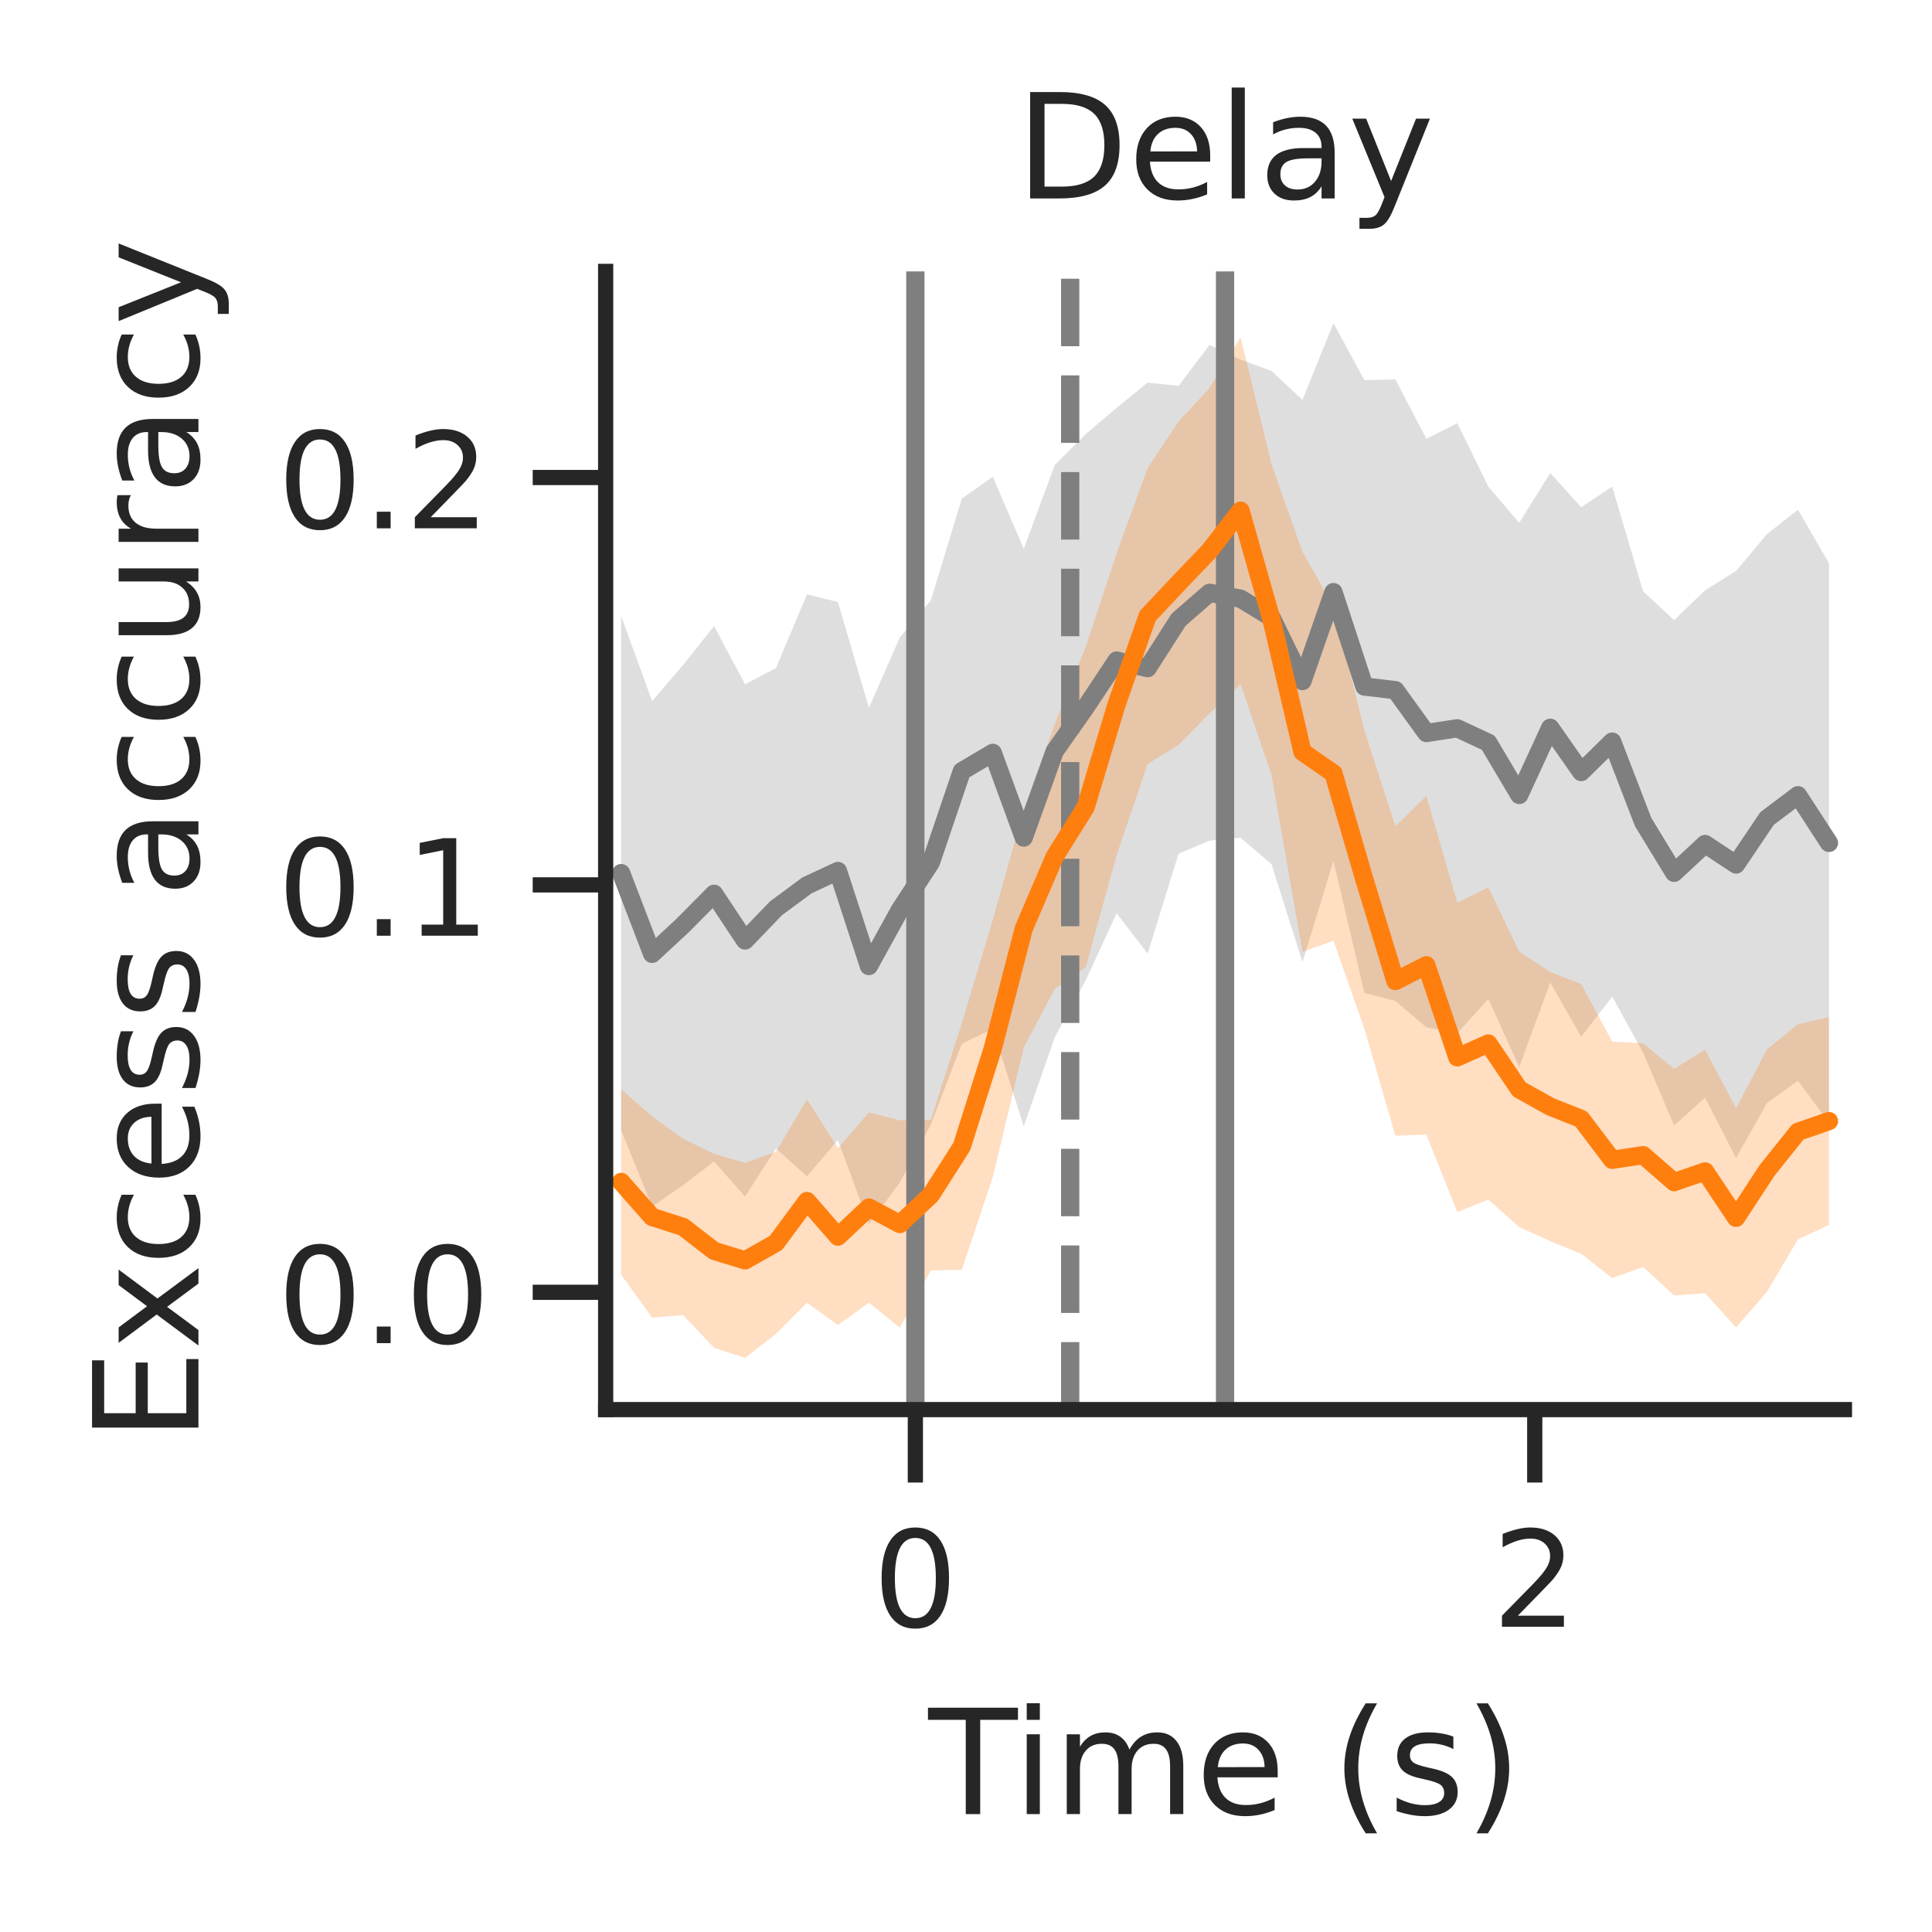
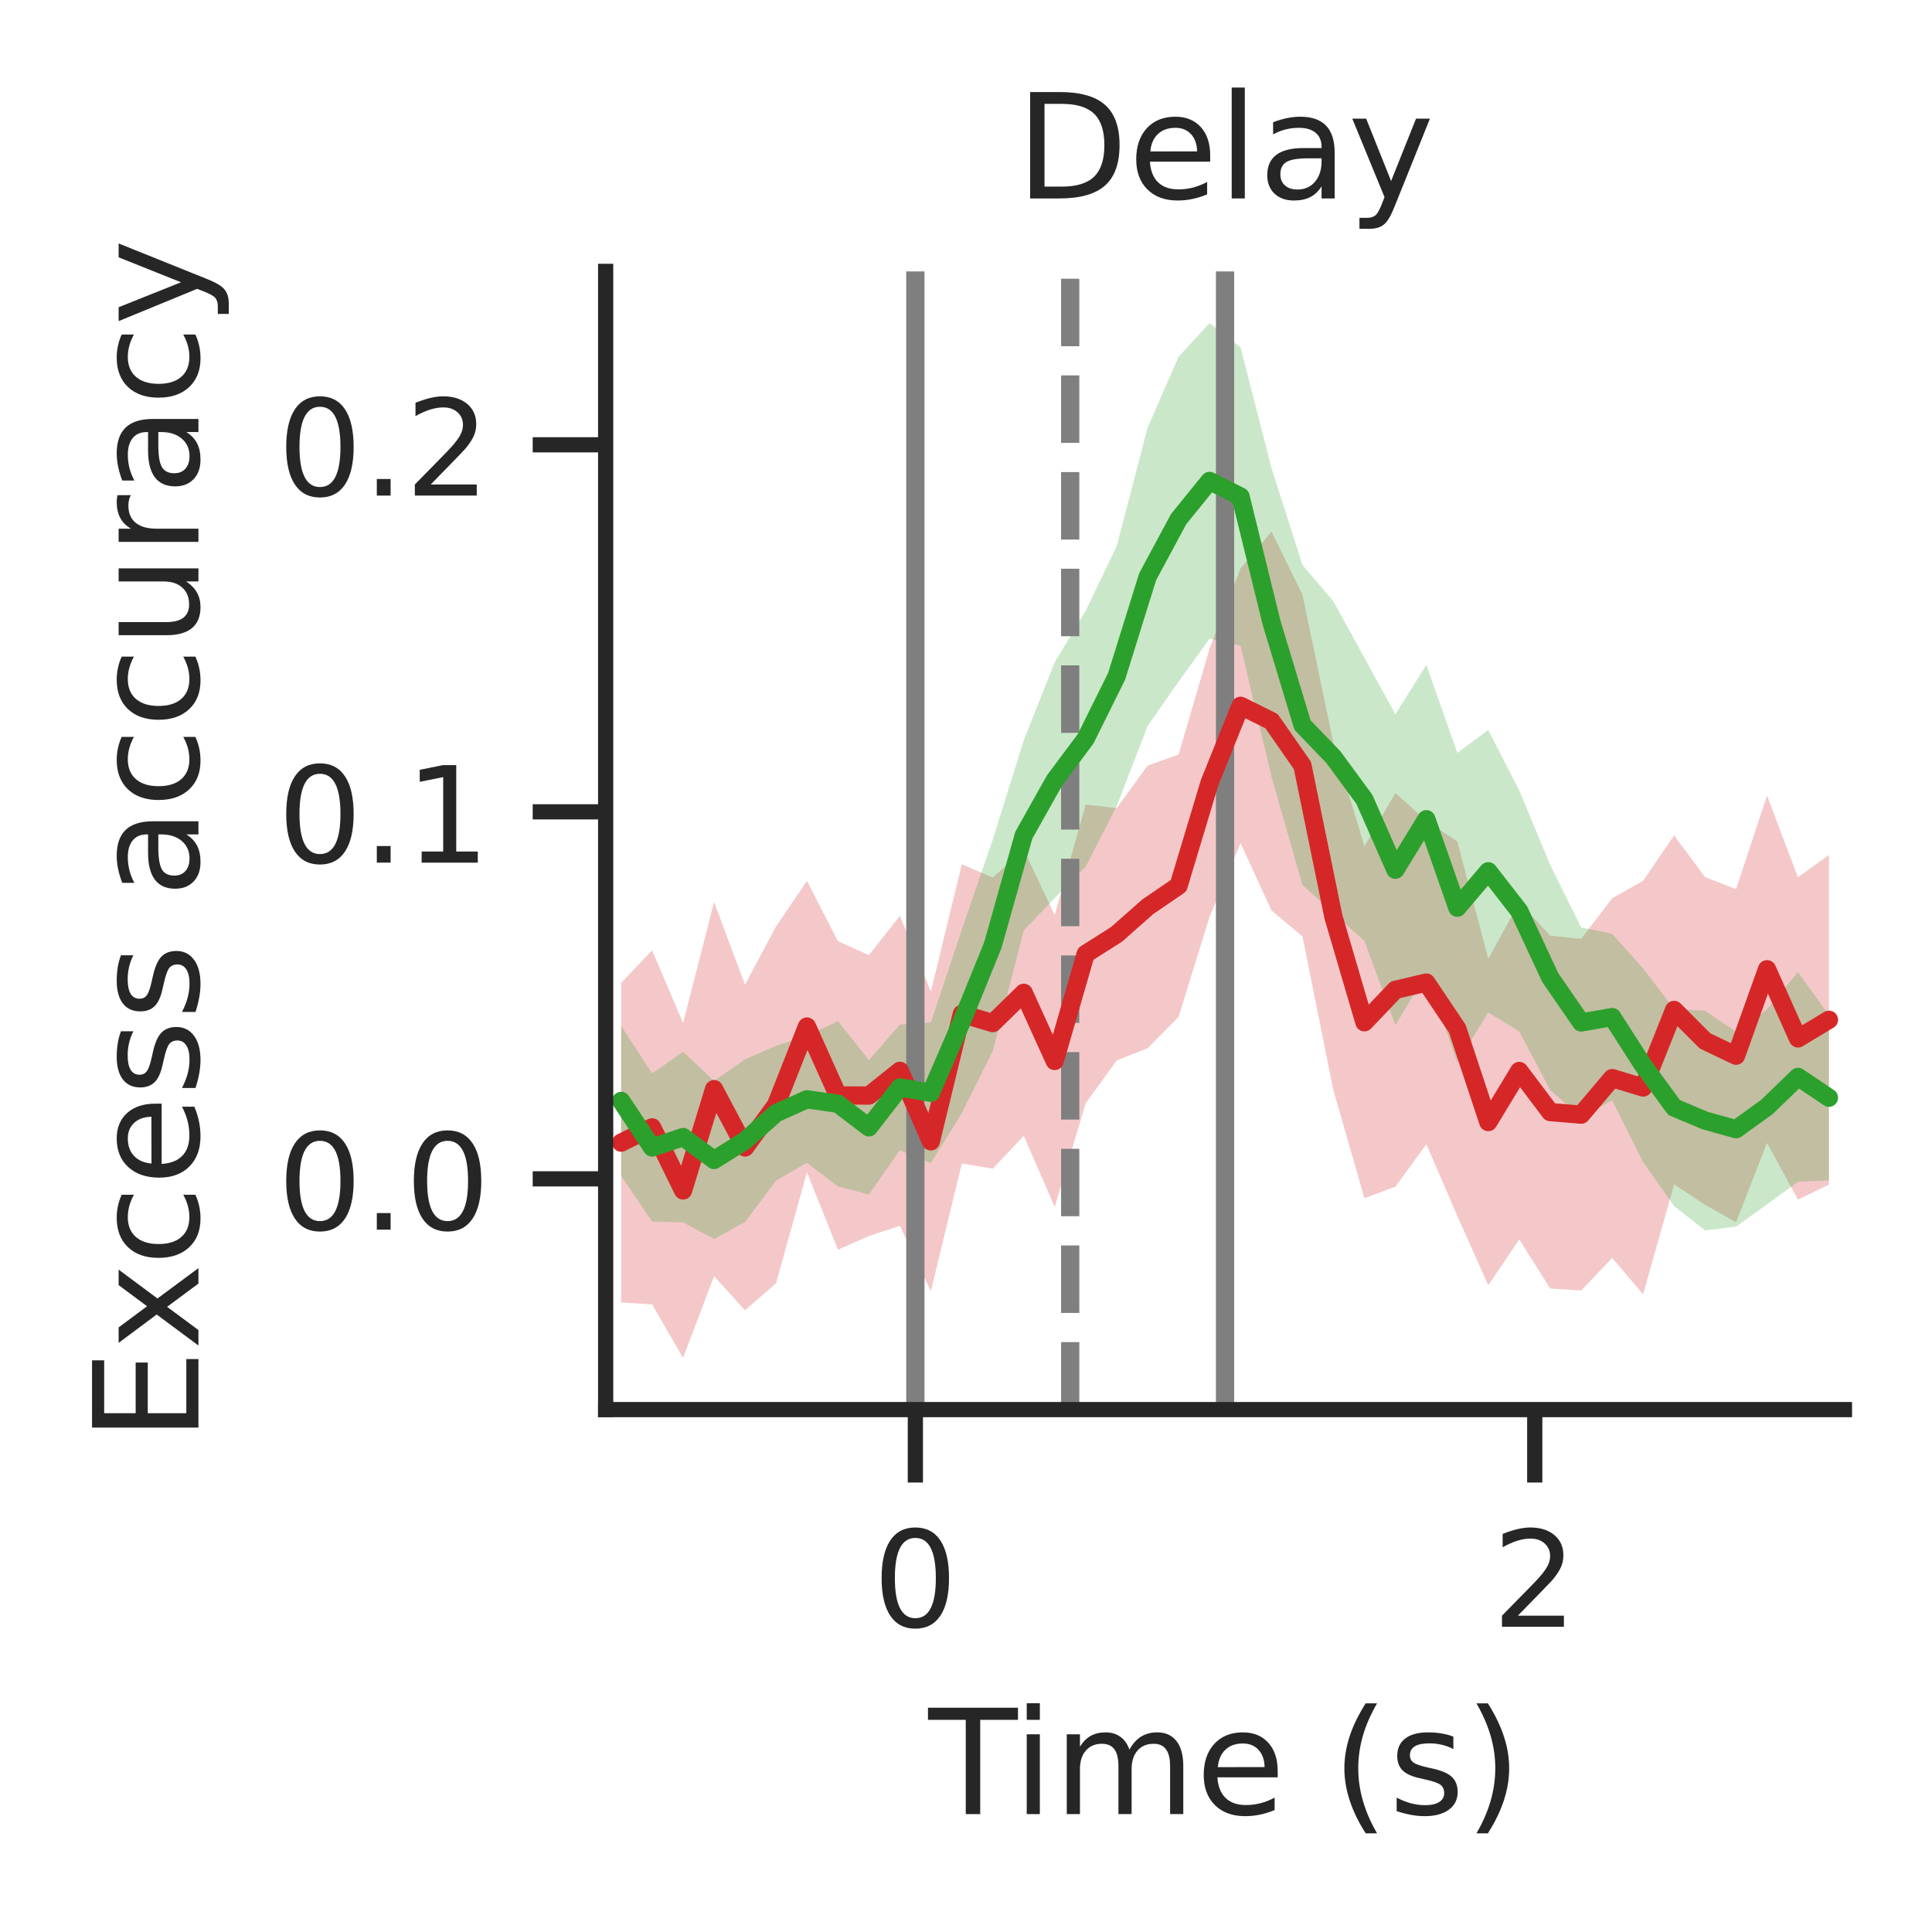
<svg xmlns="http://www.w3.org/2000/svg" xmlns:xlink="http://www.w3.org/1999/xlink" width="158.88pt" height="158.88pt" viewBox="0 0 158.88 158.88" version="1.1">
  <defs>
    <style type="text/css">*{stroke-linejoin: round; stroke-linecap: butt}</style>
  </defs>
  <g id="figure_1">
    <g id="patch_1">
      <path d="M 0 158.88  L 158.88 158.88  L 158.88 0  L 0 0  z " style="fill: #ffffff" />
    </g>
    <g id="axes_1">
      <g id="patch_2">
        <path d="M 49.807 115.92  L 151.68 115.92  L 151.68 22.318  L 49.807 22.318  z " style="fill: #ffffff" />
      </g>
      <g id="matplotlib.axis_1">
        <g id="xtick_1">
          <g id="line2d_1">
            <defs>
-               <path id="me24b5e9273" d="M 0 0  L 0 6  " style="stroke: #262626; stroke-width: 1.25" />
+               <path id="mcfb6fff69d" d="M 0 0  L 0 6  " style="stroke: #262626; stroke-width: 1.25" />
            </defs>
            <g>
-               <use xlink:href="#me24b5e9273" x="75.275" y="115.92" style="fill: #262626; stroke: #262626; stroke-width: 1.25" />
+               <use xlink:href="#mcfb6fff69d" x="75.275" y="115.92" style="fill: #262626; stroke: #262626; stroke-width: 1.25" />
            </g>
          </g>
          <g id="text_1">
            <g style="fill: #262626" transform="translate(71.7759 133.7781) scale(0.11 -0.11)">
              <defs>
                <path id="DejaVuSans-30" d="M 2034 4250  Q 1547 4250 1301 3770  Q 1056 3291 1056 2328  Q 1056 1369 1301 889  Q 1547 409 2034 409  Q 2525 409 2770 889  Q 3016 1369 3016 2328  Q 3016 3291 2770 3770  Q 2525 4250 2034 4250  z M 2034 4750  Q 2819 4750 3233 4129  Q 3647 3509 3647 2328  Q 3647 1150 3233 529  Q 2819 -91 2034 -91  Q 1250 -91 836 529  Q 422 1150 422 2328  Q 422 3509 836 4129  Q 1250 4750 2034 4750  z " transform="scale(0.015625)" />
              </defs>
              <use xlink:href="#DejaVuSans-30" />
            </g>
          </g>
        </g>
        <g id="xtick_2">
          <g id="line2d_2">
            <g>
-               <use xlink:href="#me24b5e9273" x="126.211" y="115.92" style="fill: #262626; stroke: #262626; stroke-width: 1.25" />
+               <use xlink:href="#mcfb6fff69d" x="126.211" y="115.92" style="fill: #262626; stroke: #262626; stroke-width: 1.25" />
            </g>
          </g>
          <g id="text_2">
            <g style="fill: #262626" transform="translate(122.7121 133.7781) scale(0.11 -0.11)">
              <defs>
                <path id="DejaVuSans-32" d="M 1228 531  L 3431 531  L 3431 0  L 469 0  L 469 531  Q 828 903 1448 1529  Q 2069 2156 2228 2338  Q 2531 2678 2651 2914  Q 2772 3150 2772 3378  Q 2772 3750 2511 3984  Q 2250 4219 1831 4219  Q 1534 4219 1204 4116  Q 875 4013 500 3803  L 500 4441  Q 881 4594 1212 4672  Q 1544 4750 1819 4750  Q 2544 4750 2975 4387  Q 3406 4025 3406 3419  Q 3406 3131 3298 2873  Q 3191 2616 2906 2266  Q 2828 2175 2409 1742  Q 1991 1309 1228 531  z " transform="scale(0.015625)" />
              </defs>
              <use xlink:href="#DejaVuSans-32" />
            </g>
          </g>
        </g>
        <g id="text_3">
          <g style="fill: #262626" transform="translate(76.34867 149.1839) scale(0.12 -0.12)">
            <defs>
              <path id="DejaVuSans-54" d="M -19 4666  L 3928 4666  L 3928 4134  L 2272 4134  L 2272 0  L 1638 0  L 1638 4134  L -19 4134  L -19 4666  z " transform="scale(0.015625)" />
              <path id="DejaVuSans-69" d="M 603 3500  L 1178 3500  L 1178 0  L 603 0  L 603 3500  z M 603 4863  L 1178 4863  L 1178 4134  L 603 4134  L 603 4863  z " transform="scale(0.015625)" />
              <path id="DejaVuSans-6d" d="M 3328 2828  Q 3544 3216 3844 3400  Q 4144 3584 4550 3584  Q 5097 3584 5394 3201  Q 5691 2819 5691 2113  L 5691 0  L 5113 0  L 5113 2094  Q 5113 2597 4934 2840  Q 4756 3084 4391 3084  Q 3944 3084 3684 2787  Q 3425 2491 3425 1978  L 3425 0  L 2847 0  L 2847 2094  Q 2847 2600 2669 2842  Q 2491 3084 2119 3084  Q 1678 3084 1418 2786  Q 1159 2488 1159 1978  L 1159 0  L 581 0  L 581 3500  L 1159 3500  L 1159 2956  Q 1356 3278 1631 3431  Q 1906 3584 2284 3584  Q 2666 3584 2933 3390  Q 3200 3197 3328 2828  z " transform="scale(0.015625)" />
              <path id="DejaVuSans-65" d="M 3597 1894  L 3597 1613  L 953 1613  Q 991 1019 1311 708  Q 1631 397 2203 397  Q 2534 397 2845 478  Q 3156 559 3463 722  L 3463 178  Q 3153 47 2828 -22  Q 2503 -91 2169 -91  Q 1331 -91 842 396  Q 353 884 353 1716  Q 353 2575 817 3079  Q 1281 3584 2069 3584  Q 2775 3584 3186 3129  Q 3597 2675 3597 1894  z M 3022 2063  Q 3016 2534 2758 2815  Q 2500 3097 2075 3097  Q 1594 3097 1305 2825  Q 1016 2553 972 2059  L 3022 2063  z " transform="scale(0.015625)" />
              <path id="DejaVuSans-20" transform="scale(0.015625)" />
              <path id="DejaVuSans-28" d="M 1984 4856  Q 1566 4138 1362 3434  Q 1159 2731 1159 2009  Q 1159 1288 1364 580  Q 1569 -128 1984 -844  L 1484 -844  Q 1016 -109 783 600  Q 550 1309 550 2009  Q 550 2706 781 3412  Q 1013 4119 1484 4856  L 1984 4856  z " transform="scale(0.015625)" />
              <path id="DejaVuSans-73" d="M 2834 3397  L 2834 2853  Q 2591 2978 2328 3040  Q 2066 3103 1784 3103  Q 1356 3103 1142 2972  Q 928 2841 928 2578  Q 928 2378 1081 2264  Q 1234 2150 1697 2047  L 1894 2003  Q 2506 1872 2764 1633  Q 3022 1394 3022 966  Q 3022 478 2636 193  Q 2250 -91 1575 -91  Q 1294 -91 989 -36  Q 684 19 347 128  L 347 722  Q 666 556 975 473  Q 1284 391 1588 391  Q 1994 391 2212 530  Q 2431 669 2431 922  Q 2431 1156 2273 1281  Q 2116 1406 1581 1522  L 1381 1569  Q 847 1681 609 1914  Q 372 2147 372 2553  Q 372 3047 722 3315  Q 1072 3584 1716 3584  Q 2034 3584 2315 3537  Q 2597 3491 2834 3397  z " transform="scale(0.015625)" />
              <path id="DejaVuSans-29" d="M 513 4856  L 1013 4856  Q 1481 4119 1714 3412  Q 1947 2706 1947 2009  Q 1947 1309 1714 600  Q 1481 -109 1013 -844  L 513 -844  Q 928 -128 1133 580  Q 1338 1288 1338 2009  Q 1338 2731 1133 3434  Q 928 4138 513 4856  z " transform="scale(0.015625)" />
            </defs>
            <use xlink:href="#DejaVuSans-54" />
            <use xlink:href="#DejaVuSans-69" transform="translate(57.95898 0)" />
            <use xlink:href="#DejaVuSans-6d" transform="translate(85.74219 0)" />
            <use xlink:href="#DejaVuSans-65" transform="translate(183.1543 0)" />
            <use xlink:href="#DejaVuSans-20" transform="translate(244.6777 0)" />
            <use xlink:href="#DejaVuSans-28" transform="translate(276.4648 0)" />
            <use xlink:href="#DejaVuSans-73" transform="translate(315.4785 0)" />
            <use xlink:href="#DejaVuSans-29" transform="translate(367.5781 0)" />
          </g>
        </g>
      </g>
      <g id="matplotlib.axis_2">
        <g id="ytick_1">
          <g id="line2d_3">
            <defs>
-               <path id="m952d4ac8c6" d="M 0 0  L -6 0  " style="stroke: #262626; stroke-width: 1.25" />
+               <path id="m1c0256b6f8" d="M 0 0  L -6 0  " style="stroke: #262626; stroke-width: 1.25" />
            </defs>
            <g>
-               <use xlink:href="#m952d4ac8c6" x="49.807" y="106.275" style="fill: #262626; stroke: #262626; stroke-width: 1.25" />
+               <use xlink:href="#m1c0256b6f8" x="49.807" y="96.943" style="fill: #262626; stroke: #262626; stroke-width: 1.25" />
            </g>
          </g>
          <g id="text_4">
-             <g style="fill: #262626" transform="translate(22.81375 110.4543) scale(0.11 -0.11)">
+             <g style="fill: #262626" transform="translate(22.81375 101.1222) scale(0.11 -0.11)">
              <defs>
                <path id="DejaVuSans-2e" d="M 684 794  L 1344 794  L 1344 0  L 684 0  L 684 794  z " transform="scale(0.015625)" />
              </defs>
              <use xlink:href="#DejaVuSans-30" />
              <use xlink:href="#DejaVuSans-2e" transform="translate(63.62305 0)" />
              <use xlink:href="#DejaVuSans-30" transform="translate(95.41016 0)" />
            </g>
          </g>
        </g>
        <g id="ytick_2">
          <g id="line2d_4">
            <g>
-               <use xlink:href="#m952d4ac8c6" x="49.807" y="72.771" style="fill: #262626; stroke: #262626; stroke-width: 1.25" />
+               <use xlink:href="#m1c0256b6f8" x="49.807" y="66.76" style="fill: #262626; stroke: #262626; stroke-width: 1.25" />
            </g>
          </g>
          <g id="text_5">
-             <g style="fill: #262626" transform="translate(22.81375 76.95026) scale(0.11 -0.11)">
+             <g style="fill: #262626" transform="translate(22.81375 70.93899) scale(0.11 -0.11)">
              <defs>
                <path id="DejaVuSans-31" d="M 794 531  L 1825 531  L 1825 4091  L 703 3866  L 703 4441  L 1819 4666  L 2450 4666  L 2450 531  L 3481 531  L 3481 0  L 794 0  L 794 531  z " transform="scale(0.015625)" />
              </defs>
              <use xlink:href="#DejaVuSans-30" />
              <use xlink:href="#DejaVuSans-2e" transform="translate(63.62305 0)" />
              <use xlink:href="#DejaVuSans-31" transform="translate(95.41016 0)" />
            </g>
          </g>
        </g>
        <g id="ytick_3">
          <g id="line2d_5">
            <g>
-               <use xlink:href="#m952d4ac8c6" x="49.807" y="39.267" style="fill: #262626; stroke: #262626; stroke-width: 1.25" />
+               <use xlink:href="#m1c0256b6f8" x="49.807" y="36.577" style="fill: #262626; stroke: #262626; stroke-width: 1.25" />
            </g>
          </g>
          <g id="text_6">
-             <g style="fill: #262626" transform="translate(22.81375 43.44623) scale(0.11 -0.11)">
+             <g style="fill: #262626" transform="translate(22.81375 40.75574) scale(0.11 -0.11)">
              <use xlink:href="#DejaVuSans-30" />
              <use xlink:href="#DejaVuSans-2e" transform="translate(63.62305 0)" />
              <use xlink:href="#DejaVuSans-32" transform="translate(95.41016 0)" />
            </g>
          </g>
        </g>
        <g id="text_7">
          <g style="fill: #262626" transform="translate(16.31812 118.5768) rotate(-90) scale(0.12 -0.12)">
            <defs>
              <path id="DejaVuSans-45" d="M 628 4666  L 3578 4666  L 3578 4134  L 1259 4134  L 1259 2753  L 3481 2753  L 3481 2222  L 1259 2222  L 1259 531  L 3634 531  L 3634 0  L 628 0  L 628 4666  z " transform="scale(0.015625)" />
              <path id="DejaVuSans-78" d="M 3513 3500  L 2247 1797  L 3578 0  L 2900 0  L 1881 1375  L 863 0  L 184 0  L 1544 1831  L 300 3500  L 978 3500  L 1906 2253  L 2834 3500  L 3513 3500  z " transform="scale(0.015625)" />
              <path id="DejaVuSans-63" d="M 3122 3366  L 3122 2828  Q 2878 2963 2633 3030  Q 2388 3097 2138 3097  Q 1578 3097 1268 2742  Q 959 2388 959 1747  Q 959 1106 1268 751  Q 1578 397 2138 397  Q 2388 397 2633 464  Q 2878 531 3122 666  L 3122 134  Q 2881 22 2623 -34  Q 2366 -91 2075 -91  Q 1284 -91 818 406  Q 353 903 353 1747  Q 353 2603 823 3093  Q 1294 3584 2113 3584  Q 2378 3584 2631 3529  Q 2884 3475 3122 3366  z " transform="scale(0.015625)" />
              <path id="DejaVuSans-61" d="M 2194 1759  Q 1497 1759 1228 1600  Q 959 1441 959 1056  Q 959 750 1161 570  Q 1363 391 1709 391  Q 2188 391 2477 730  Q 2766 1069 2766 1631  L 2766 1759  L 2194 1759  z M 3341 1997  L 3341 0  L 2766 0  L 2766 531  Q 2569 213 2275 61  Q 1981 -91 1556 -91  Q 1019 -91 701 211  Q 384 513 384 1019  Q 384 1609 779 1909  Q 1175 2209 1959 2209  L 2766 2209  L 2766 2266  Q 2766 2663 2505 2880  Q 2244 3097 1772 3097  Q 1472 3097 1187 3025  Q 903 2953 641 2809  L 641 3341  Q 956 3463 1253 3523  Q 1550 3584 1831 3584  Q 2591 3584 2966 3190  Q 3341 2797 3341 1997  z " transform="scale(0.015625)" />
              <path id="DejaVuSans-75" d="M 544 1381  L 544 3500  L 1119 3500  L 1119 1403  Q 1119 906 1312 657  Q 1506 409 1894 409  Q 2359 409 2629 706  Q 2900 1003 2900 1516  L 2900 3500  L 3475 3500  L 3475 0  L 2900 0  L 2900 538  Q 2691 219 2414 64  Q 2138 -91 1772 -91  Q 1169 -91 856 284  Q 544 659 544 1381  z M 1991 3584  L 1991 3584  z " transform="scale(0.015625)" />
              <path id="DejaVuSans-72" d="M 2631 2963  Q 2534 3019 2420 3045  Q 2306 3072 2169 3072  Q 1681 3072 1420 2755  Q 1159 2438 1159 1844  L 1159 0  L 581 0  L 581 3500  L 1159 3500  L 1159 2956  Q 1341 3275 1631 3429  Q 1922 3584 2338 3584  Q 2397 3584 2469 3576  Q 2541 3569 2628 3553  L 2631 2963  z " transform="scale(0.015625)" />
              <path id="DejaVuSans-79" d="M 2059 -325  Q 1816 -950 1584 -1140  Q 1353 -1331 966 -1331  L 506 -1331  L 506 -850  L 844 -850  Q 1081 -850 1212 -737  Q 1344 -625 1503 -206  L 1606 56  L 191 3500  L 800 3500  L 1894 763  L 2988 3500  L 3597 3500  L 2059 -325  z " transform="scale(0.015625)" />
            </defs>
            <use xlink:href="#DejaVuSans-45" />
            <use xlink:href="#DejaVuSans-78" transform="translate(63.18359 0)" />
            <use xlink:href="#DejaVuSans-63" transform="translate(120.6133 0)" />
            <use xlink:href="#DejaVuSans-65" transform="translate(175.5938 0)" />
            <use xlink:href="#DejaVuSans-73" transform="translate(237.1172 0)" />
            <use xlink:href="#DejaVuSans-73" transform="translate(289.2168 0)" />
            <use xlink:href="#DejaVuSans-20" transform="translate(341.3164 0)" />
            <use xlink:href="#DejaVuSans-61" transform="translate(373.1035 0)" />
            <use xlink:href="#DejaVuSans-63" transform="translate(434.3828 0)" />
            <use xlink:href="#DejaVuSans-63" transform="translate(489.3633 0)" />
            <use xlink:href="#DejaVuSans-75" transform="translate(544.3438 0)" />
            <use xlink:href="#DejaVuSans-72" transform="translate(607.7227 0)" />
            <use xlink:href="#DejaVuSans-61" transform="translate(648.8359 0)" />
            <use xlink:href="#DejaVuSans-63" transform="translate(710.1152 0)" />
            <use xlink:href="#DejaVuSans-79" transform="translate(765.0957 0)" />
          </g>
        </g>
      </g>
      <g id="FillBetweenPolyCollection_1">
-         <path d="M 51.081 50.657  L 51.081 92.946  L 53.627 99.227  L 56.174 97.463  L 58.721 95.519  L 61.268 98.405  L 63.815 94.447  L 66.361 96.744  L 68.908 93.743  L 71.455 100.676  L 74.002 97.238  L 76.549 92.476  L 79.095 85.84  L 81.642 84.614  L 84.189 92.627  L 86.736 85.308  L 89.283 80.618  L 91.83 75.103  L 94.376 78.424  L 96.923 70.199  L 99.47 69.131  L 102.017 68.891  L 104.564 71.066  L 107.11 79.125  L 109.657 70.809  L 112.204 81.651  L 114.751 82.315  L 117.298 84.481  L 119.844 84.981  L 122.391 82.149  L 124.938 87.749  L 127.485 80.799  L 130.032 85.264  L 132.578 81.959  L 135.125 86.573  L 137.672 92.559  L 140.219 90.273  L 142.766 95.233  L 145.312 90.704  L 147.859 88.878  L 150.406 92.314  L 150.406 46.322  L 150.406 46.322  L 147.859 41.913  L 145.312 43.922  L 142.766 46.956  L 140.219 48.54  L 137.672 50.993  L 135.125 48.631  L 132.578 40.014  L 130.032 41.715  L 127.485 38.896  L 124.938 42.998  L 122.391 40.011  L 119.844 34.802  L 117.298 36.08  L 114.751 31.198  L 112.204 31.264  L 109.657 26.573  L 107.11 32.887  L 104.564 30.502  L 102.017 29.573  L 99.47 28.361  L 96.923 31.73  L 94.376 31.464  L 91.83 33.541  L 89.283 35.694  L 86.736 38.244  L 84.189 45.13  L 81.642 39.209  L 79.095 41  L 76.549 49.378  L 74.002 52.409  L 71.455 58.209  L 68.908 49.51  L 66.361 48.88  L 63.815 54.94  L 61.268 56.276  L 58.721 51.483  L 56.174 54.686  L 53.627 57.654  L 51.081 50.657  z " clip-path="url(#pb0ac28dce3)" style="fill: #7f7f7f; fill-opacity: 0.25" />
+         <path d="M 51.081 80.825  L 51.081 107.109  L 53.627 107.269  L 56.174 111.665  L 58.721 104.951  L 61.268 107.754  L 63.815 105.538  L 66.361 96.397  L 68.908 102.771  L 71.455 101.648  L 74.002 100.803  L 76.549 106.182  L 79.095 95.685  L 81.642 96.109  L 84.189 93.403  L 86.736 99.254  L 89.283 90.73  L 91.83 87.207  L 94.376 86.197  L 96.923 83.627  L 99.47 75.396  L 102.017 69.334  L 104.564 74.885  L 107.11 77.008  L 109.657 89.673  L 112.204 98.535  L 114.751 97.586  L 117.298 94.101  L 119.844 100.001  L 122.391 105.697  L 124.938 101.931  L 127.485 105.963  L 130.032 106.127  L 132.578 103.45  L 135.125 106.433  L 137.672 97.408  L 140.219 99.075  L 142.766 100.519  L 145.312 93.99  L 147.859 98.65  L 150.406 97.42  L 150.406 70.304  L 150.406 70.304  L 147.859 72.141  L 145.312 65.424  L 142.766 73.118  L 140.219 72.131  L 137.672 68.696  L 135.125 72.43  L 132.578 73.869  L 130.032 77.204  L 127.485 76.944  L 124.938 74.213  L 122.391 78.853  L 119.844 69.197  L 117.298 67.502  L 114.751 65.214  L 112.204 69.603  L 109.657 61.122  L 107.11 48.907  L 104.564 43.718  L 102.017 46.745  L 99.47 53.342  L 96.923 62.047  L 94.376 62.958  L 91.83 66.453  L 89.283 66.164  L 86.736 75.247  L 84.189 69.886  L 81.642 72.164  L 79.095 71.073  L 76.549 81.54  L 74.002 75.314  L 71.455 78.544  L 68.908 77.396  L 66.361 72.438  L 63.815 76.196  L 61.268 80.972  L 58.721 74.181  L 56.174 84.129  L 53.627 78.147  L 51.081 80.825  z " clip-path="url(#p457ebe287d)" style="fill: #d62728; fill-opacity: 0.25" />
      </g>
      <g id="FillBetweenPolyCollection_2">
-         <path d="M 51.081 89.567  L 51.081 104.828  L 53.627 108.354  L 56.174 108.144  L 58.721 110.839  L 61.268 111.665  L 63.815 109.695  L 66.361 107.127  L 68.908 108.975  L 71.455 107.126  L 74.002 109.184  L 76.549 104.471  L 79.095 104.427  L 81.642 96.808  L 84.189 86.158  L 86.736 81.324  L 89.283 79.54  L 91.83 70.319  L 94.376 62.833  L 96.923 61.249  L 99.47 58.669  L 102.017 56.256  L 104.564 63.735  L 107.11 78.275  L 109.657 77.359  L 112.204 84.609  L 114.751 93.399  L 117.298 93.299  L 119.844 99.674  L 122.391 98.65  L 124.938 100.916  L 127.485 102.068  L 130.032 103.105  L 132.578 105.103  L 135.125 104.189  L 137.672 106.53  L 140.219 106.348  L 142.766 109.162  L 145.312 106.22  L 147.859 101.922  L 150.406 100.739  L 150.406 83.646  L 150.406 83.646  L 147.859 84.231  L 145.312 86.291  L 142.766 91.14  L 140.219 86.32  L 137.672 87.899  L 135.125 85.803  L 132.578 85.655  L 130.032 80.926  L 127.485 79.943  L 124.938 78.254  L 122.391 72.975  L 119.844 74.228  L 117.298 65.463  L 114.751 67.954  L 112.204 60.078  L 109.657 49.846  L 107.11 45.388  L 104.564 38.175  L 102.017 27.732  L 99.47 31.911  L 96.923 34.655  L 94.376 38.482  L 91.83 45.49  L 89.283 53.205  L 86.736 59.551  L 84.189 66.574  L 81.642 75.649  L 79.095 84.139  L 76.549 92.084  L 74.002 92.134  L 71.455 91.482  L 68.908 94.415  L 66.361 90.405  L 63.815 94.717  L 61.268 95.63  L 58.721 94.892  L 56.174 93.646  L 53.627 91.807  L 51.081 89.567  z " clip-path="url(#pb0ac28dce3)" style="fill: #ff7f0e; fill-opacity: 0.25" />
+         <path d="M 51.081 84.371  L 51.081 96.697  L 53.627 100.462  L 56.174 100.52  L 58.721 101.896  L 61.268 100.49  L 63.815 97.084  L 66.361 95.626  L 68.908 97.563  L 71.455 98.237  L 74.002 94.587  L 76.549 95.65  L 79.095 91.542  L 81.642 86.44  L 84.189 76.514  L 86.736 73.852  L 89.283 71.266  L 91.83 66.298  L 94.376 59.697  L 96.923 56.056  L 99.47 52.526  L 102.017 53.11  L 104.564 63.878  L 107.11 72.784  L 109.657 75.086  L 112.204 77.38  L 114.751 84.313  L 117.298 80.056  L 119.844 87.377  L 122.391 83.263  L 124.938 84.827  L 127.485 89.648  L 130.032 91.888  L 132.578 90.491  L 135.125 95.568  L 137.672 99.184  L 140.219 101.185  L 142.766 100.875  L 145.312 99.039  L 147.859 97.179  L 150.406 97.061  L 150.406 83.482  L 150.406 83.482  L 147.859 79.94  L 145.312 83.013  L 142.766 84.85  L 140.219 83.115  L 137.672 82.973  L 135.125 79.647  L 132.578 76.79  L 130.032 76.274  L 127.485 71.133  L 124.938 65.016  L 122.391 60.032  L 119.844 61.914  L 117.298 54.68  L 114.751 58.738  L 112.204 54.097  L 109.657 49.455  L 107.11 46.458  L 104.564 38.507  L 102.017 28.559  L 99.47 26.573  L 96.923 29.334  L 94.376 35.167  L 91.83 44.92  L 89.283 50.23  L 86.736 54.463  L 84.189 60.874  L 81.642 69.036  L 79.095 76.455  L 76.549 84.084  L 74.002 84.262  L 71.455 87.181  L 68.908 83.97  L 66.361 85.179  L 63.815 86.003  L 61.268 87.117  L 58.721 88.888  L 56.174 86.493  L 53.627 88.272  L 51.081 84.371  z " clip-path="url(#p457ebe287d)" style="fill: #2ca02c; fill-opacity: 0.25" />
      </g>
      <g id="line2d_6">
-         <path d="M 75.275 115.92  L 75.275 22.318  " clip-path="url(#pb0ac28dce3)" style="fill: none; stroke: #7f7f7f; stroke-width: 1.5; stroke-linecap: round" />
+         <path d="M 75.275 115.92  L 75.275 22.318  " clip-path="url(#p457ebe287d)" style="fill: none; stroke: #7f7f7f; stroke-width: 1.5; stroke-linecap: round" />
      </g>
      <g id="line2d_7">
-         <path d="M 88.009 115.92  L 88.009 22.318  " clip-path="url(#pb0ac28dce3)" style="fill: none; stroke-dasharray: 5.55,2.4; stroke-dashoffset: 0; stroke: #7f7f7f; stroke-width: 1.5" />
+         <path d="M 88.009 115.92  L 88.009 22.318  " clip-path="url(#p457ebe287d)" style="fill: none; stroke-dasharray: 5.55,2.4; stroke-dashoffset: 0; stroke: #7f7f7f; stroke-width: 1.5" />
      </g>
      <g id="line2d_8">
-         <path d="M 100.743 115.92  L 100.743 22.318  " clip-path="url(#pb0ac28dce3)" style="fill: none; stroke: #7f7f7f; stroke-width: 1.5; stroke-linecap: round" />
+         <path d="M 100.743 115.92  L 100.743 22.318  " clip-path="url(#p457ebe287d)" style="fill: none; stroke: #7f7f7f; stroke-width: 1.5; stroke-linecap: round" />
      </g>
      <g id="line2d_9">
-         <path d="M 51.081 71.801  L 53.627 78.44  L 56.174 76.075  L 58.721 73.501  L 61.268 77.341  L 63.815 74.693  L 66.361 72.812  L 68.908 71.626  L 71.455 79.443  L 74.002 74.823  L 76.549 70.927  L 79.095 63.42  L 81.642 61.911  L 84.189 68.879  L 86.736 61.776  L 89.283 58.156  L 91.83 54.322  L 94.376 54.944  L 96.923 50.965  L 99.47 48.746  L 102.017 49.232  L 104.564 50.784  L 107.11 56.006  L 109.657 48.691  L 112.204 56.458  L 114.751 56.756  L 117.298 60.281  L 119.844 59.891  L 122.391 61.08  L 124.938 65.373  L 127.485 59.848  L 130.032 63.49  L 132.578 60.986  L 135.125 67.602  L 137.672 71.776  L 140.219 69.407  L 142.766 71.094  L 145.312 67.313  L 147.859 65.395  L 150.406 69.318  " clip-path="url(#pb0ac28dce3)" style="fill: none; stroke: #7f7f7f; stroke-width: 1.5; stroke-linecap: round" />
+         <path d="M 51.081 93.967  L 53.627 92.708  L 56.174 97.897  L 58.721 89.566  L 61.268 94.363  L 63.815 90.867  L 66.361 84.417  L 68.908 90.083  L 71.455 90.096  L 74.002 88.059  L 76.549 93.861  L 79.095 83.379  L 81.642 84.136  L 84.189 81.645  L 86.736 87.25  L 89.283 78.447  L 91.83 76.83  L 94.376 74.578  L 96.923 72.837  L 99.47 64.369  L 102.017 58.04  L 104.564 59.302  L 107.11 62.958  L 109.657 75.397  L 112.204 84.069  L 114.751 81.4  L 117.298 80.802  L 119.844 84.599  L 122.391 92.275  L 124.938 88.072  L 127.485 91.453  L 130.032 91.665  L 132.578 88.659  L 135.125 89.432  L 137.672 83.052  L 140.219 85.603  L 142.766 86.818  L 145.312 79.707  L 147.859 85.395  L 150.406 83.862  " clip-path="url(#p457ebe287d)" style="fill: none; stroke: #d62728; stroke-width: 1.5; stroke-linecap: round" />
      </g>
      <g id="line2d_10">
-         <path d="M 51.081 97.197  L 53.627 100.081  L 56.174 100.895  L 58.721 102.866  L 61.268 103.648  L 63.815 102.206  L 66.361 98.766  L 68.908 101.695  L 71.455 99.304  L 74.002 100.659  L 76.549 98.277  L 79.095 94.283  L 81.642 86.229  L 84.189 76.366  L 86.736 70.437  L 89.283 66.373  L 91.83 57.904  L 94.376 50.657  L 96.923 47.952  L 99.47 45.29  L 102.017 41.994  L 104.564 50.955  L 107.11 61.831  L 109.657 63.602  L 112.204 72.343  L 114.751 80.677  L 117.298 79.381  L 119.844 86.951  L 122.391 85.813  L 124.938 89.585  L 127.485 91.005  L 130.032 92.016  L 132.578 95.379  L 135.125 94.996  L 137.672 97.214  L 140.219 96.334  L 142.766 100.151  L 145.312 96.256  L 147.859 93.076  L 150.406 92.193  " clip-path="url(#pb0ac28dce3)" style="fill: none; stroke: #ff7f0e; stroke-width: 1.5; stroke-linecap: round" />
+         <path d="M 51.081 90.534  L 53.627 94.367  L 56.174 93.506  L 58.721 95.392  L 61.268 93.804  L 63.815 91.543  L 66.361 90.402  L 68.908 90.767  L 71.455 92.709  L 74.002 89.425  L 76.549 89.867  L 79.095 83.999  L 81.642 77.738  L 84.189 68.694  L 86.736 64.158  L 89.283 60.748  L 91.83 55.609  L 94.376 47.432  L 96.923 42.695  L 99.47 39.549  L 102.017 40.834  L 104.564 51.193  L 107.11 59.621  L 109.657 62.271  L 112.204 65.739  L 114.751 71.526  L 117.298 67.368  L 119.844 74.646  L 122.391 71.647  L 124.938 74.921  L 127.485 80.391  L 130.032 84.081  L 132.578 83.641  L 135.125 87.607  L 137.672 91.079  L 140.219 92.15  L 142.766 92.863  L 145.312 91.026  L 147.859 88.56  L 150.406 90.272  " clip-path="url(#p457ebe287d)" style="fill: none; stroke: #2ca02c; stroke-width: 1.5; stroke-linecap: round" />
      </g>
      <g id="patch_3">
        <path d="M 49.807 115.92  L 49.807 22.318  " style="fill: none; stroke: #262626; stroke-width: 1.25; stroke-linejoin: miter; stroke-linecap: square" />
      </g>
      <g id="patch_4">
        <path d="M 49.807 115.92  L 151.68 115.92  " style="fill: none; stroke: #262626; stroke-width: 1.25; stroke-linejoin: miter; stroke-linecap: square" />
      </g>
      <g id="text_8">
        <g style="fill: #262626" transform="translate(83.53648 16.31812) scale(0.12 -0.12)">
          <defs>
            <path id="DejaVuSans-44" d="M 1259 4147  L 1259 519  L 2022 519  Q 2988 519 3436 956  Q 3884 1394 3884 2338  Q 3884 3275 3436 3711  Q 2988 4147 2022 4147  L 1259 4147  z M 628 4666  L 1925 4666  Q 3281 4666 3915 4102  Q 4550 3538 4550 2338  Q 4550 1131 3912 565  Q 3275 0 1925 0  L 628 0  L 628 4666  z " transform="scale(0.015625)" />
            <path id="DejaVuSans-6c" d="M 603 4863  L 1178 4863  L 1178 0  L 603 0  L 603 4863  z " transform="scale(0.015625)" />
          </defs>
          <use xlink:href="#DejaVuSans-44" />
          <use xlink:href="#DejaVuSans-65" transform="translate(77.00195 0)" />
          <use xlink:href="#DejaVuSans-6c" transform="translate(138.5254 0)" />
          <use xlink:href="#DejaVuSans-61" transform="translate(166.3086 0)" />
          <use xlink:href="#DejaVuSans-79" transform="translate(227.5879 0)" />
        </g>
      </g>
    </g>
  </g>
  <defs>
-     <clipPath id="pb0ac28dce3">
+     <clipPath id="p457ebe287d">
      <rect x="49.807" y="22.318" width="101.872" height="93.602" />
    </clipPath>
  </defs>
</svg>
